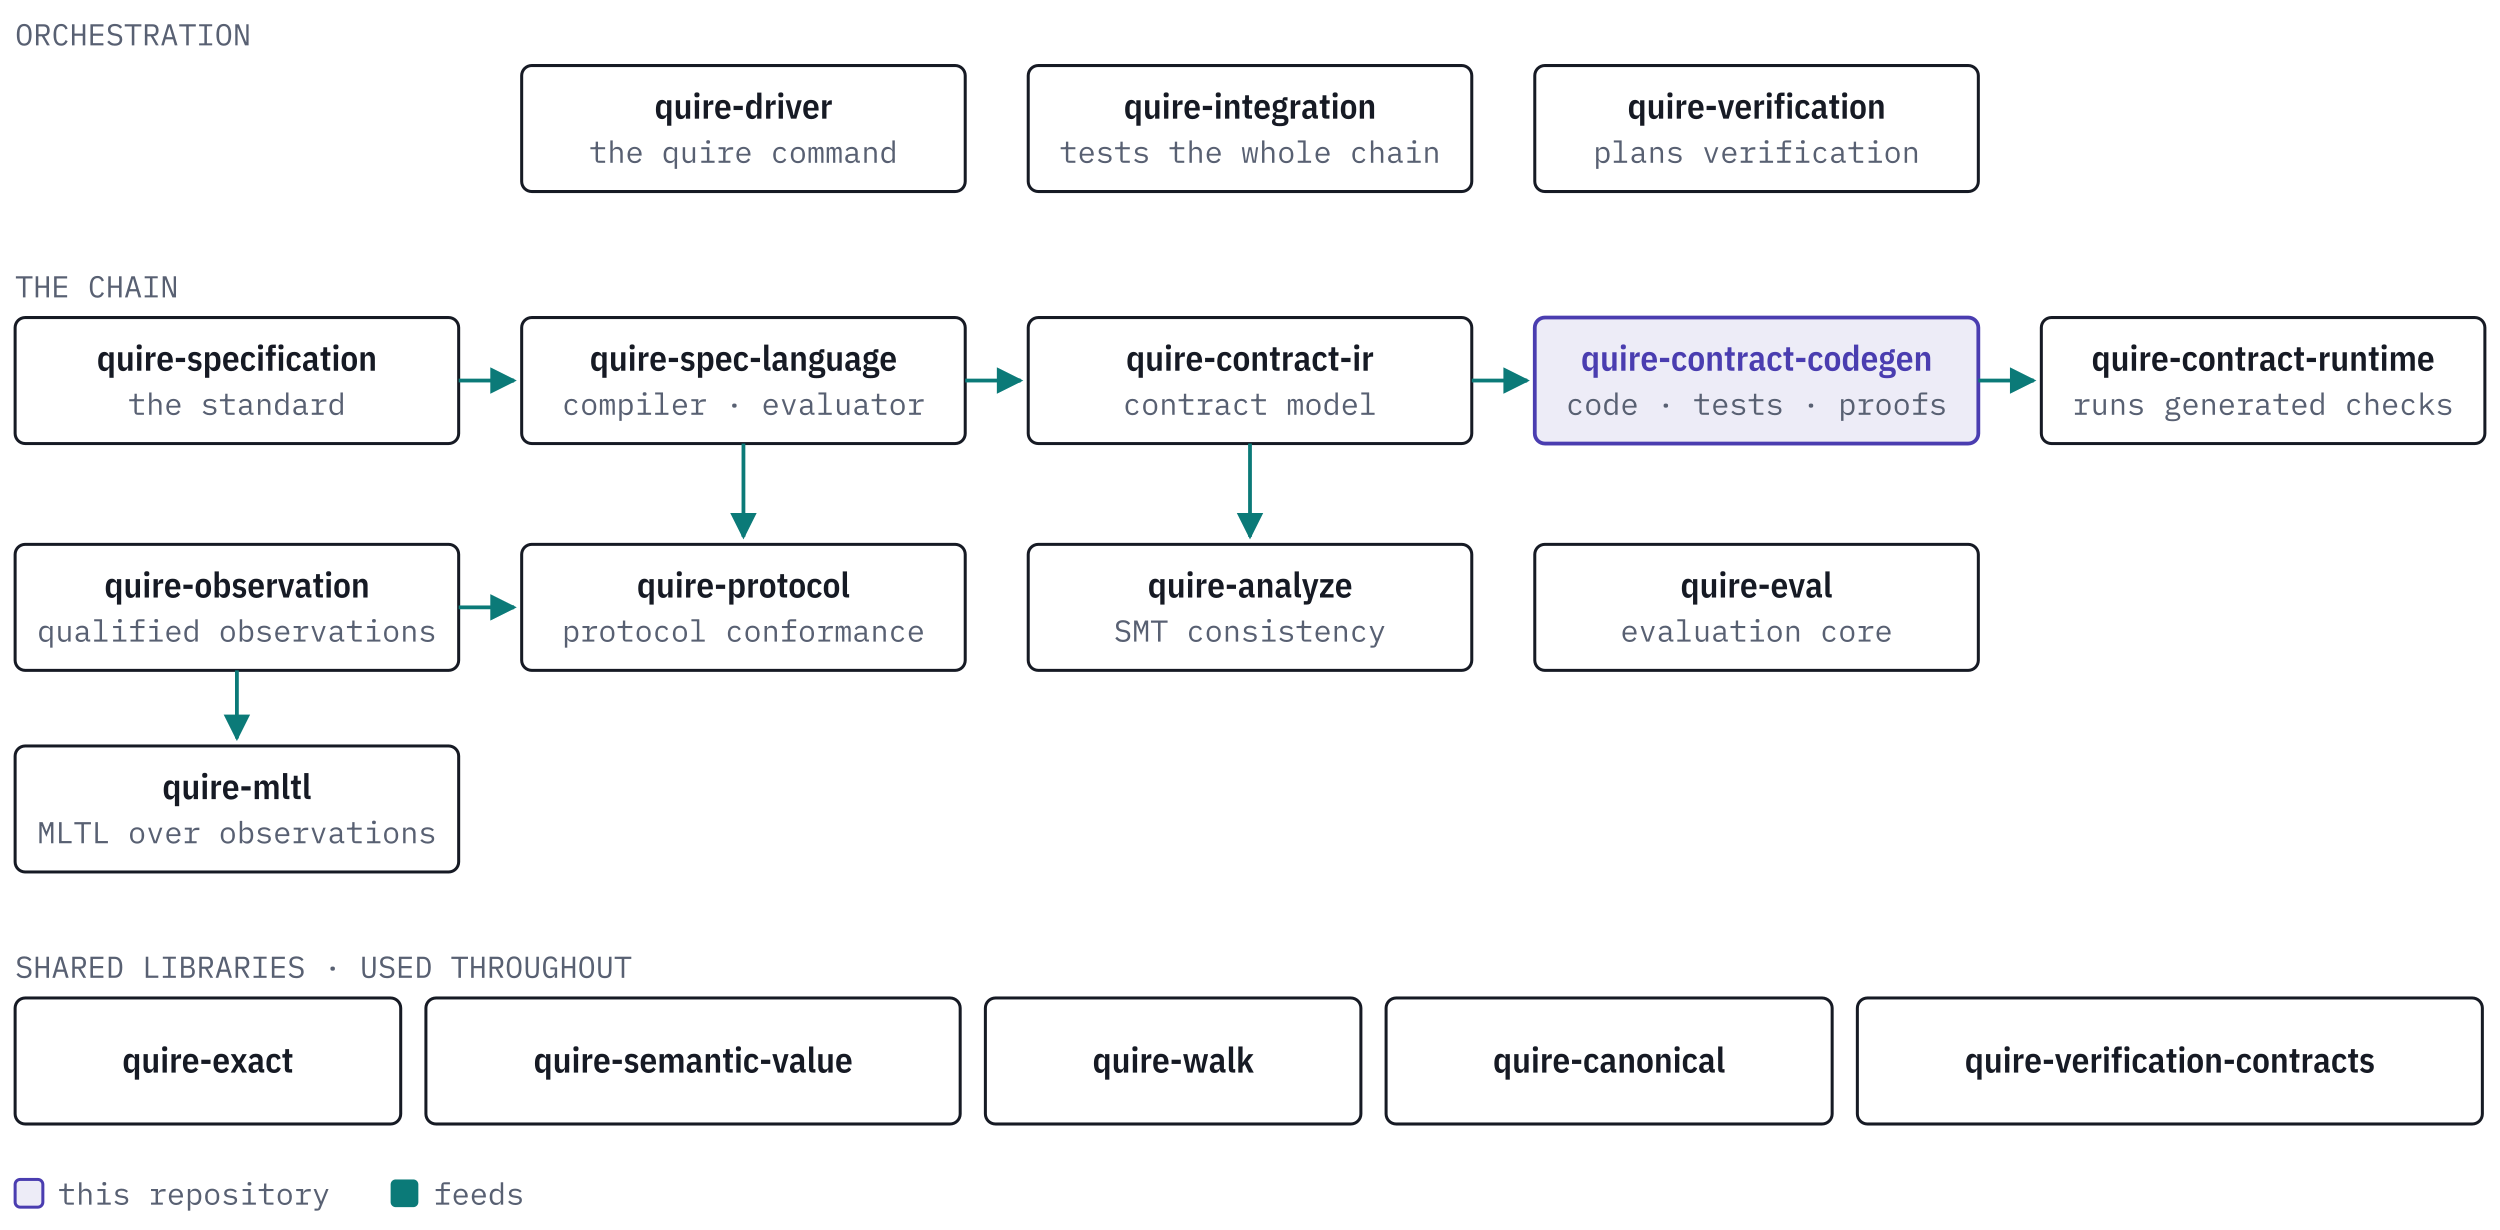
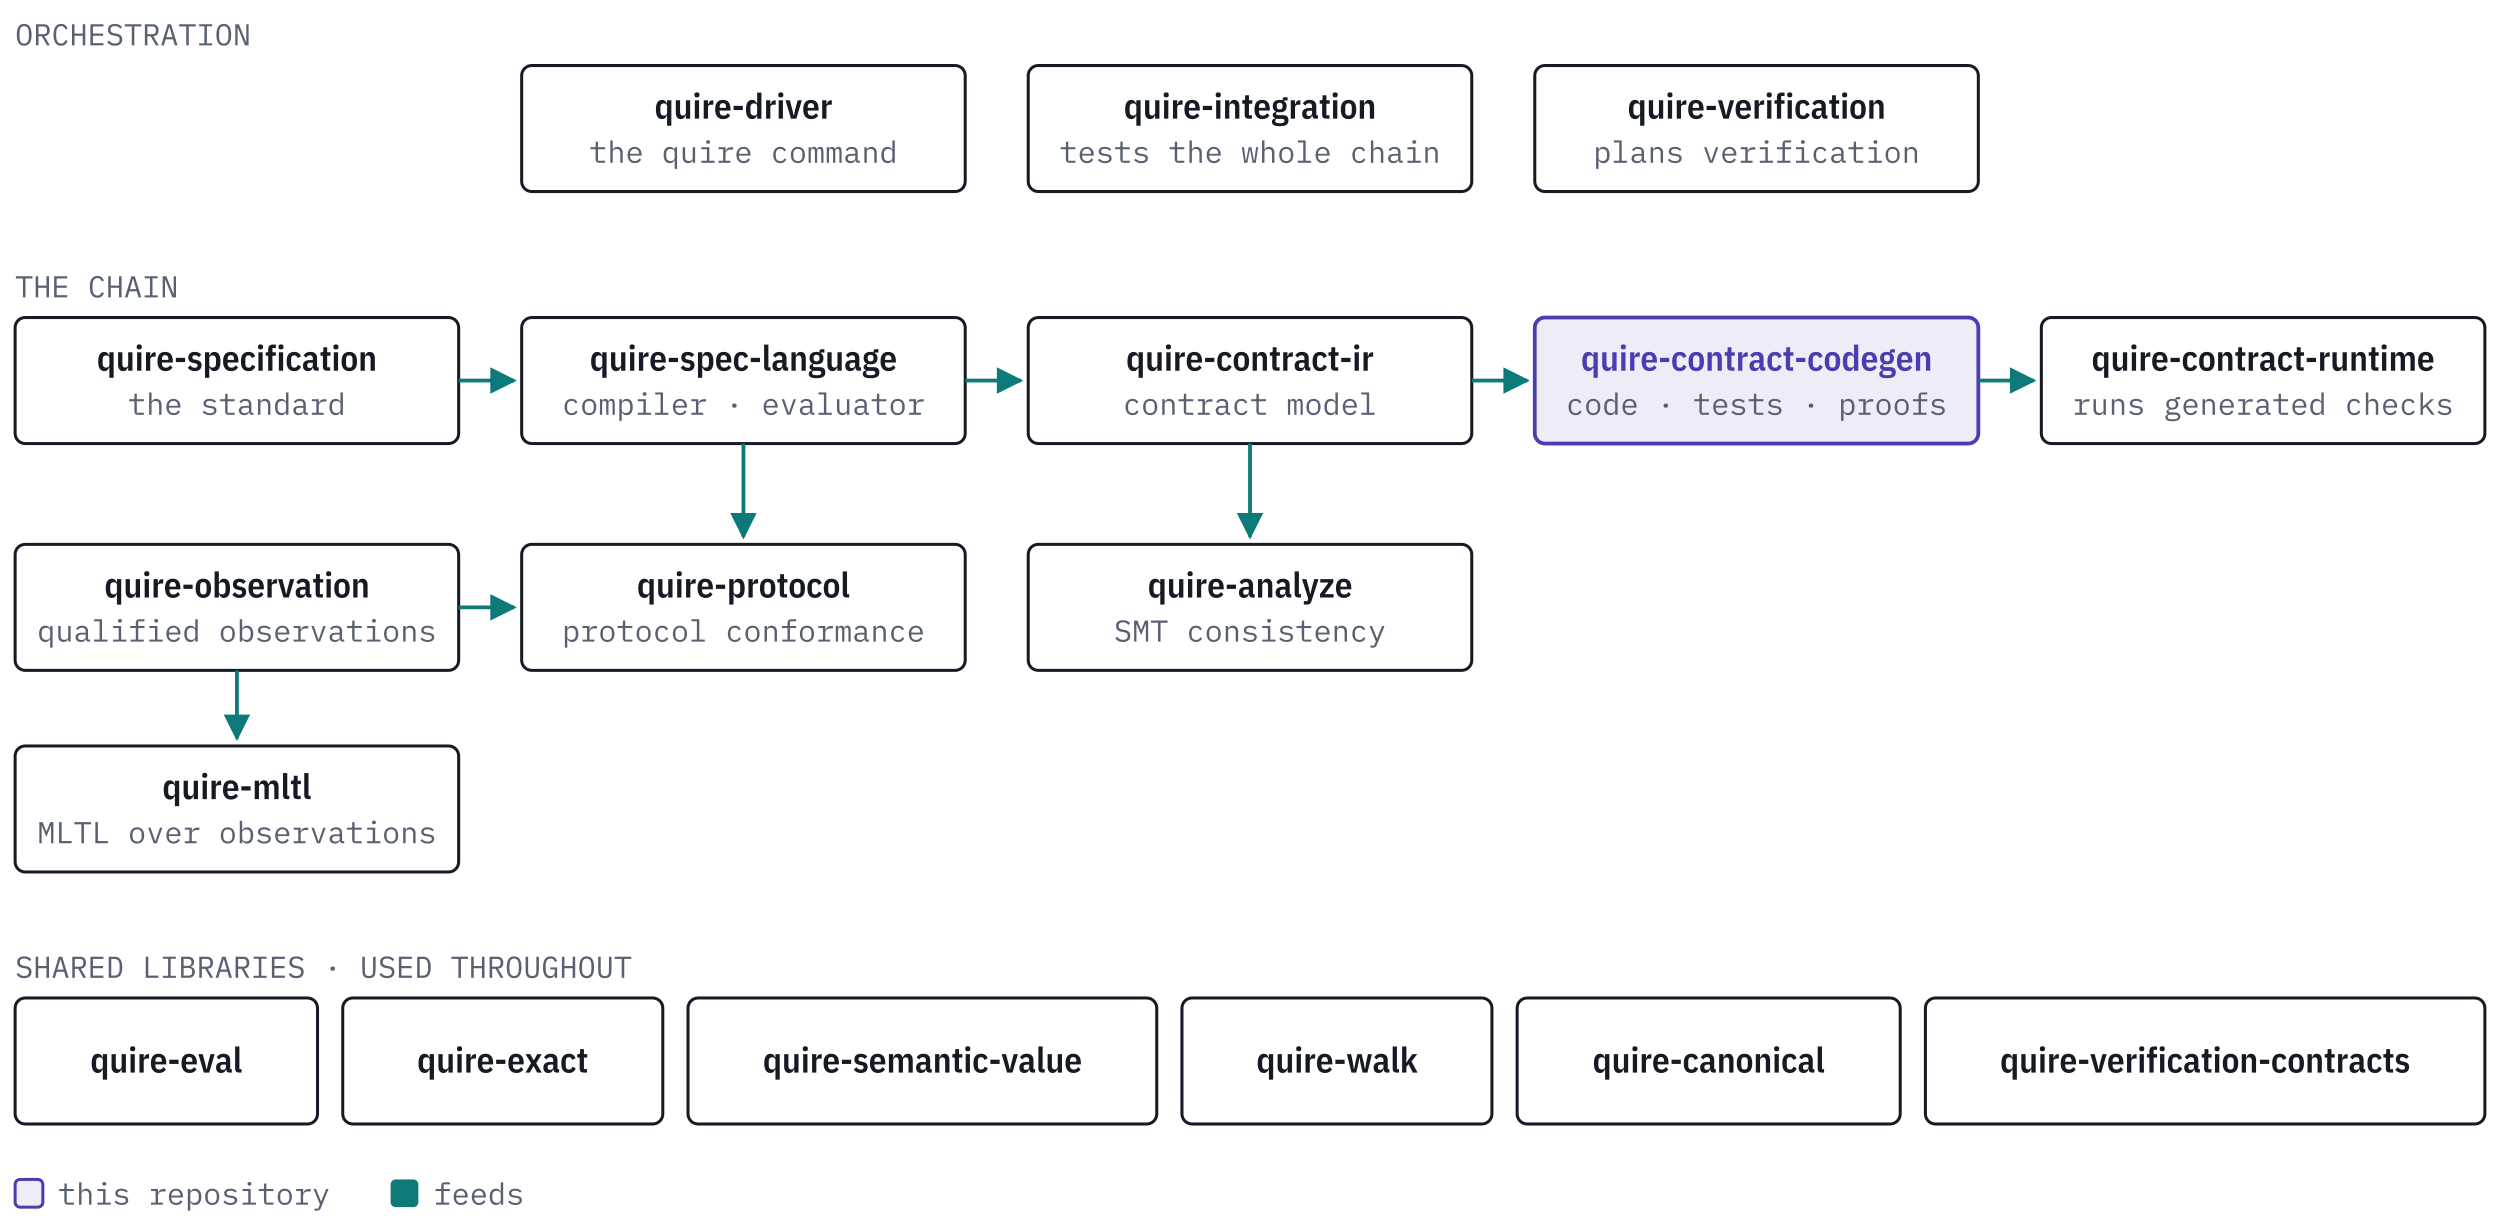
- <svg xmlns="http://www.w3.org/2000/svg" width="992" height="488" viewBox="-6 -6 992 488" role="img" aria-label="The Quire repositories. The main chain runs from the standard, quire-specification, to the compiler, quire-spec-language, then quire-contract-ir, quire-contract-codegen and quire-contract-runtime. quire-spec-language also feeds quire-protocol, and quire-contract-ir feeds quire-analyze. quire-observation feeds quire-protocol and quire-mltl. quire-eval is the evaluation core. Above the chain, quire-driver runs it, quire-integration tests it and quire-verification plans verification. Below it, shared libraries used throughout: quire-exact, quire-semantic-value, quire-walk, quire-canonical and quire-verification-contracts.">
+ <svg xmlns="http://www.w3.org/2000/svg" width="992" height="488" viewBox="-6 -6 992 488" role="img" aria-label="The Quire repositories. The main chain runs from the standard, quire-specification, to the compiler, quire-spec-language, then quire-contract-ir, quire-contract-codegen and quire-contract-runtime. quire-spec-language also feeds quire-protocol, and quire-contract-ir feeds quire-analyze. quire-observation feeds quire-protocol and quire-mltl. Above the chain, quire-driver runs it, quire-integration tests it and quire-verification plans verification. Below it, shared libraries used throughout: quire-eval, quire-exact, quire-semantic-value, quire-walk, quire-canonical and quire-verification-contracts.">
  <defs>
    <path id="mono_A" d="M481 0 422 199H177L118 0H31L245 698H356L570 0ZM304 609H295L197 272H402Z" />
    <path id="mono_B" d="M88 698H325Q415 698 466 649Q517 600 517 518Q517 455 486 419Q456 383 408 368V365Q467 351 505 312Q543 274 543 201Q543 159 529 122Q515 85 490 58Q464 31 430 16Q395 0 355 0H88ZM330 73Q388 73 421 99Q454 125 454 179V220Q454 273 421 300Q388 326 330 326H172V73ZM316 395Q369 395 399 418Q429 442 429 490V529Q429 577 399 601Q369 625 316 625H172V395Z" />
    <path id="mono_C" d="M323 -12Q195 -12 132 81Q70 174 70 349Q70 524 132 617Q195 710 323 710Q371 710 406 697Q441 684 466 662Q491 640 508 612Q525 585 538 557L466 524Q457 547 445 568Q433 588 416 604Q400 619 378 628Q355 637 323 637Q240 637 200 574Q159 511 159 406V292Q159 187 200 124Q240 61 323 61Q355 61 378 70Q400 79 416 94Q433 110 445 130Q457 151 466 174L538 141Q525 112 508 85Q491 58 466 36Q441 14 406 1Q371 -12 323 -12Z" />
    <path id="mono_D" d="M95 698H290Q418 698 481 610Q544 522 544 349Q544 176 481 88Q418 0 290 0H95ZM286 73Q370 73 412 131Q455 189 455 295V403Q455 509 412 567Q370 625 286 625H179V73Z" />
    <path id="mono_E" d="M90 0V698H520V625H174V390H508V317H174V73H520V0Z" />
    <path id="mono_G" d="M444 93H439Q430 73 418 54Q406 35 388 20Q369 6 343 -3Q317 -12 281 -12Q167 -12 112 80Q56 172 56 344Q56 524 117 617Q178 710 305 710Q354 710 390 697Q426 684 452 662Q477 640 494 612Q511 585 522 557L450 524Q441 547 430 568Q418 588 402 604Q385 619 362 628Q339 637 308 637Q224 637 184 574Q145 511 145 406V298Q145 245 153 202Q161 158 180 126Q198 94 228 76Q257 59 300 59Q368 59 406 100Q444 141 444 206V278H297V345H522V0H444Z" />
    <path id="mono_H" d="M436 317H164V0H80V698H164V390H436V698H520V0H436Z" />
    <path id="mono_I" d="M84 0V67H258V631H84V698H516V631H342V67H516V0Z" />
    <path id="mono_L" d="M120 0V698H204V73H535V0Z" />
    <path id="mono_M" d="M455 350V571H447L300 212L153 571H145V350V0H68V698H176L299 390H305L428 698H532V0H455Z" />
    <path id="mono_N" d="M163 588H156V0H80V698H199L437 110H444V698H520V0H401Z" />
    <path id="mono_O" d="M300 -12Q236 -12 190 12Q144 37 114 83Q84 129 70 196Q56 263 56 349Q56 434 70 502Q84 569 114 615Q144 661 190 686Q236 710 300 710Q364 710 410 686Q456 661 486 615Q516 569 530 502Q544 434 544 349Q544 263 530 196Q516 129 486 83Q456 37 410 12Q364 -12 300 -12ZM300 61Q342 61 371 78Q400 94 419 124Q438 154 446 196Q455 239 455 292V406Q455 458 446 501Q438 544 419 574Q400 604 371 620Q342 637 300 637Q258 637 229 620Q200 604 181 574Q162 544 154 501Q145 458 145 406V292Q145 239 154 196Q162 154 181 124Q200 94 229 78Q258 61 300 61Z" />
    <path id="mono_R" d="M174 0H90V698H344Q441 698 492 645Q543 592 543 497Q543 412 499 361Q455 310 371 302L549 0H455L285 298H174ZM342 369Q395 369 424 396Q454 422 454 471V523Q454 572 424 598Q395 625 342 625H174V369Z" />
    <path id="mono_S" d="M298 -12Q204 -12 144 22Q84 57 45 111L106 161Q147 110 192 85Q238 60 301 60Q377 60 417 95Q457 130 457 193Q457 244 428 272Q399 301 327 313L249 326Q198 335 164 353Q129 371 108 396Q87 422 78 452Q69 483 69 516Q69 612 132 661Q195 710 302 710Q386 710 444 682Q501 654 536 603L477 552Q448 590 407 614Q366 638 301 638Q230 638 192 608Q154 578 154 518Q154 471 182 442Q211 412 285 399L360 386Q411 377 446 359Q481 341 502 316Q524 291 533 260Q542 229 542 195Q542 98 478 43Q415 -12 298 -12Z" />
    <path id="mono_T" d="M342 625V0H258V625H25V698H575V625Z" />
    <path id="mono_U" d="M164 698V279Q164 228 167 188Q170 148 183 120Q196 91 224 76Q251 61 300 61Q349 61 376 76Q404 91 417 120Q430 148 433 188Q436 228 436 279V698H520V299Q520 221 512 163Q505 105 482 66Q458 27 414 8Q371 -12 300 -12Q229 -12 186 8Q142 27 118 66Q95 105 88 163Q80 221 80 299V698Z" />
    <path id="mono_a" d="M495 0Q448 0 428 24Q408 48 403 84H398Q381 39 344 14Q306 -12 243 -12Q162 -12 114 30Q66 72 66 145Q66 217 118 256Q171 295 288 295H398V346Q398 403 366 432Q334 460 275 460Q223 460 190 440Q157 419 137 384L83 424Q93 444 110 463Q127 482 152 496Q177 511 209 520Q241 528 280 528Q371 528 424 482Q478 436 478 354V70H550V0ZM257 55Q288 55 314 62Q339 70 358 82Q377 95 388 112Q398 130 398 150V235H288Q216 235 183 215Q150 195 150 157V136Q150 96 178 76Q207 55 257 55Z" />
    <path id="mono_b" d="M95 740H175V432H179Q229 528 338 528Q433 528 486 457Q540 386 540 258Q540 130 486 59Q433 -12 338 -12Q229 -12 179 84H175V0H95ZM307 59Q377 59 416 102Q454 144 454 214V302Q454 372 416 414Q377 457 307 457Q280 457 256 450Q232 443 214 430Q196 416 186 396Q175 377 175 351V165Q175 139 186 120Q196 100 214 86Q232 73 256 66Q280 59 307 59Z" />
    <path id="mono_c" d="M318 -12Q262 -12 218 8Q175 27 145 62Q115 97 100 147Q84 197 84 258Q84 319 100 369Q116 419 146 454Q176 490 219 509Q262 528 317 528Q392 528 439 495Q486 462 508 409L444 375Q430 415 398 437Q365 459 317 459Q282 459 254 448Q227 436 208 415Q189 394 180 365Q170 336 170 302V214Q170 180 180 151Q189 122 208 101Q227 80 255 68Q283 57 319 57Q371 57 405 81Q439 105 459 147L516 108Q493 56 444 22Q396 -12 318 -12Z" />
    <path id="mono_d" d="M425 84H421Q371 -12 262 -12Q167 -12 114 59Q60 130 60 258Q60 386 114 457Q167 528 262 528Q371 528 421 432H425V740H505V0H425ZM293 59Q320 59 344 66Q368 73 386 86Q404 100 414 120Q425 139 425 165V351Q425 377 414 396Q404 416 386 430Q368 443 344 450Q320 457 293 457Q223 457 184 414Q146 372 146 302V214Q146 144 184 102Q223 59 293 59Z" />
    <path id="mono_e" d="M309 -12Q253 -12 208 7Q164 26 132 62Q101 97 84 146Q67 196 67 257Q67 319 84 369Q102 419 133 454Q164 490 208 509Q251 528 304 528Q356 528 398 509Q441 490 471 456Q501 423 517 377Q533 331 533 276V238H151V214Q151 180 162 151Q173 122 194 101Q214 80 244 68Q273 57 309 57Q361 57 399 81Q437 105 457 147L516 107Q493 55 440 22Q386 -12 309 -12ZM304 462Q271 462 243 450Q215 438 194 417Q174 396 162 368Q151 339 151 305V298H447V309Q447 343 436 371Q426 399 408 420Q389 440 362 451Q336 462 304 462Z" />
    <path id="mono_f" d="M83 68H257V448H73V516H257V622Q257 674 284 707Q312 740 371 740H544V672H337V516H544V448H337V68H521V0H83Z" />
    <path id="mono_g" d="M561 -59Q561 -137 496 -174Q431 -212 301 -212Q176 -212 122 -179Q67 -146 67 -84Q67 -42 89 -19Q111 4 151 15V27Q129 38 117 55Q105 72 105 98Q105 138 132 158Q158 178 198 188V192Q150 213 124 254Q97 295 97 350Q97 389 111 422Q125 455 152 478Q178 502 215 515Q252 528 297 528Q355 528 399 507V516Q399 546 413 566Q427 586 461 586H556V516H440V481Q468 457 483 424Q498 391 498 350Q498 311 484 278Q469 245 443 222Q417 198 380 185Q342 172 297 172Q284 172 272 173Q260 174 248 176Q236 174 223 170Q210 165 199 158Q188 150 181 140Q174 130 174 117Q174 94 197 86Q220 79 257 79H371Q471 79 516 42Q561 4 561 -59ZM486 -63Q486 -32 461 -14Q436 5 374 5H195Q143 -16 143 -65Q143 -99 170 -124Q197 -148 260 -148H338Q408 -148 447 -126Q486 -105 486 -63ZM297 234Q357 234 386 262Q414 290 414 336V365Q414 411 386 438Q357 466 297 466Q237 466 209 438Q181 411 181 365V336Q181 290 209 262Q237 234 297 234Z" />
    <path id="mono_h" d="M98 740H178V432H182Q190 451 202 468Q214 486 232 499Q249 512 273 520Q297 528 329 528Q410 528 459 476Q508 425 508 331V0H428V317Q428 388 397 422Q366 457 306 457Q282 457 259 451Q236 445 218 433Q200 421 189 402Q178 383 178 358V0H98Z" />
    <path id="mono_i" d="M332 630Q297 630 283 644Q269 659 269 681V697Q269 719 283 734Q297 748 332 748Q367 748 381 734Q395 719 395 697V681Q395 659 381 644Q367 630 332 630ZM106 68H292V448H106V516H372V68H546V0H106Z" />
    <path id="mono_k" d="M105 740H185V273H189L279 358L451 516H549L335 314L574 0H475L274 268L185 187V0H105Z" />
    <path id="mono_l" d="M80 68H260V672H80V740H340V68H520V0H80Z" />
    <path id="mono_m" d="M54 0V516H128V456H132Q144 486 166 507Q188 528 231 528Q276 528 298 506Q320 483 325 447H328Q342 482 368 505Q394 528 440 528Q503 528 524 484Q546 440 546 358V0H472V345Q472 411 458 436Q445 462 409 462Q377 462 357 442Q337 421 337 379V0H263V345Q263 411 250 436Q236 462 201 462Q169 462 148 442Q128 421 128 379V0Z" />
    <path id="mono_n" d="M98 0V516H178V432H182Q190 451 202 468Q214 486 232 499Q249 512 273 520Q297 528 329 528Q410 528 459 476Q508 425 508 331V0H428V317Q428 388 397 422Q366 457 306 457Q282 457 259 451Q236 445 218 433Q200 421 189 402Q178 383 178 358V0Z" />
    <path id="mono_o" d="M300 -12Q246 -12 202 7Q159 26 128 62Q98 97 82 146Q66 196 66 258Q66 319 82 369Q98 419 128 454Q159 490 202 509Q246 528 300 528Q354 528 398 509Q441 490 472 454Q502 419 518 369Q534 319 534 258Q534 196 518 146Q502 97 472 62Q441 26 398 7Q354 -12 300 -12ZM300 57Q367 57 408 97Q449 137 449 221V295Q449 379 408 419Q367 459 300 459Q233 459 192 419Q151 379 151 295V221Q151 137 192 97Q233 57 300 57Z" />
    <path id="mono_p" d="M95 516H175V432H179Q229 528 338 528Q433 528 486 457Q540 386 540 258Q540 130 486 59Q433 -12 338 -12Q229 -12 179 84H175V-200H95ZM307 59Q377 59 416 102Q454 144 454 214V302Q454 372 416 414Q377 457 307 457Q280 457 256 450Q232 443 214 430Q196 416 186 396Q175 377 175 351V165Q175 139 186 120Q196 100 214 86Q232 73 256 66Q280 59 307 59Z" />
    <path id="mono_periodcentered" d="M300 235Q259 235 242 252Q226 269 226 295V313Q226 339 242 356Q259 373 300 373Q341 373 358 356Q374 339 374 313V295Q374 269 358 252Q341 235 300 235Z" />
    <path id="mono_q" d="M425 84H421Q371 -12 262 -12Q167 -12 114 59Q60 130 60 258Q60 386 114 457Q167 528 262 528Q371 528 421 432H425V516H505V-200H425ZM293 59Q320 59 344 66Q368 73 386 86Q404 100 414 120Q425 139 425 165V351Q425 377 414 396Q404 416 386 430Q368 443 344 450Q320 457 293 457Q223 457 184 414Q146 372 146 302V214Q146 144 184 102Q223 59 293 59Z" />
    <path id="mono_r" d="M77 68H228V448H77V516H308V386H313Q329 447 374 482Q418 516 487 516H559V436H462Q393 436 350 396Q308 356 308 291V68H469V0H77Z" />
    <path id="mono_s" d="M306 -12Q225 -12 166 16Q108 43 67 89L121 136Q158 97 202 76Q246 55 308 55Q368 55 406 76Q445 98 445 144Q445 164 438 178Q430 191 417 199Q404 207 388 212Q372 216 354 219L273 231Q246 235 214 242Q183 249 157 264Q131 280 114 306Q96 332 96 374Q96 413 112 442Q127 470 155 490Q183 509 221 518Q259 528 304 528Q374 528 426 506Q477 484 514 445L462 396Q453 407 440 418Q426 430 406 440Q387 449 361 455Q335 461 301 461Q240 461 208 440Q175 419 175 379Q175 359 182 346Q190 332 203 324Q216 316 232 312Q249 307 266 304L347 292Q375 288 406 281Q437 274 463 258Q489 243 506 217Q524 191 524 149Q524 72 464 30Q405 -12 306 -12Z" />
    <path id="mono_t" d="M325 0Q266 0 238 33Q211 66 211 118V448H39V516H167Q193 516 204 526Q214 537 214 563V698H291V516H526V448H291V68H526V0Z" />
    <path id="mono_u" d="M422 84H418Q410 65 398 48Q386 30 368 17Q351 4 327 -4Q303 -12 271 -12Q190 -12 141 40Q92 91 92 185V516H172V199Q172 128 203 94Q234 59 294 59Q318 59 341 65Q364 71 382 83Q400 95 411 114Q422 132 422 158V516H502V0H422Z" />
    <path id="mono_v" d="M249 0 64 516H145L219 300L299 67H303L383 300L457 516H536L351 0Z" />
    <path id="mono_w" d="M30 516H101L160 70H169L257 516H345L433 70H442L501 516H570L491 0H387L305 432H297L213 0H109Z" />
    <path id="mono_y" d="M467 516H547L291 -113Q282 -135 271 -152Q260 -168 245 -178Q230 -189 209 -194Q188 -200 159 -200H83V-132H203L261 10L53 516H135L222 300L299 104H303L380 300Z" />
    <path id="title_a" d="M406 0Q325 0 321 89H309Q299 41 264 14Q229 -12 177 -12Q105 -12 69 28Q33 68 33 140Q33 222 84 262Q135 302 231 302H312V347Q312 393 292 415Q273 437 228 437Q191 437 166 420Q141 402 122 370L51 434Q80 479 124 506Q169 534 238 534Q433 534 433 350V97H479V0ZM223 77Q260 77 286 98Q312 120 312 158V227H239Q155 227 155 162V140Q155 107 173 92Q191 77 223 77Z" />
    <path id="title_b" d="M66 740H187V436H201Q212 480 246 507Q279 534 324 534Q416 534 460 464Q504 395 504 261Q504 127 460 58Q416 -12 324 -12Q279 -12 246 15Q212 42 201 86H187V0H66ZM278 88Q325 88 351 117Q377 146 377 199V323Q377 376 351 405Q325 434 278 434Q237 434 212 414Q187 393 187 356V166Q187 129 212 108Q237 88 278 88Z" />
    <path id="title_c" d="M251 -12Q145 -12 90 54Q34 120 34 261Q34 402 90 468Q145 534 251 534Q328 534 374 499Q419 464 439 403L340 359Q332 397 312 416Q291 436 251 436Q161 436 161 328V194Q161 86 251 86Q293 86 315 106Q337 126 348 168L442 123Q396 -12 251 -12Z" />
    <path id="title_d" d="M357 86H343Q332 42 298 15Q265 -12 220 -12Q128 -12 84 58Q40 127 40 261Q40 395 84 464Q128 534 220 534Q265 534 298 507Q332 480 343 436H357V740H478V0H357ZM266 88Q307 88 332 108Q357 129 357 166V356Q357 393 332 414Q307 434 266 434Q219 434 193 405Q167 376 167 323V199Q167 146 193 117Q219 88 266 88Z" />
    <path id="title_e" d="M263 -12Q212 -12 170 4Q127 21 97 54Q67 88 50 140Q34 191 34 261Q34 402 90 468Q147 534 252 534Q357 534 414 468Q470 402 470 261V232H161V198Q161 146 190 116Q219 86 270 86Q313 86 342 104Q372 123 393 158L459 89Q430 43 381 16Q332 -12 263 -12ZM252 441Q161 441 161 333V307H343V333Q343 441 252 441Z" />
    <path id="title_f" d="M91 425H22V522H91V603Q91 674 122 707Q154 740 220 740H308V643H212V522H308V425H212V0H91Z" />
    <path id="title_g" d="M493 -46Q493 -87 480 -118Q468 -149 439 -170Q410 -191 362 -202Q314 -212 244 -212Q182 -212 140 -204Q98 -195 72 -179Q46 -163 35 -140Q24 -117 24 -88Q24 -48 46 -25Q68 -2 109 4V23Q77 31 62 53Q46 75 46 107Q46 139 68 160Q90 182 132 190V203Q47 245 47 357Q47 442 95 488Q143 534 244 534Q289 534 326 520V539Q326 610 394 610H467V516H366V496Q403 478 422 442Q441 407 441 357Q441 272 394 226Q346 181 244 181Q203 181 168 189Q154 183 147 170Q140 157 140 141Q140 121 153 111Q166 101 196 101H329Q418 101 456 63Q493 25 493 -46ZM380 -60Q380 -33 362 -19Q344 -5 302 -5H141Q119 -24 119 -61Q119 -93 140 -110Q162 -127 216 -127H275Q332 -127 356 -110Q380 -94 380 -60ZM244 264Q327 264 327 346V369Q327 451 244 451Q161 451 161 369V346Q161 264 244 264Z" />
    <path id="title_hyphen" d="M50 245V365H312V245Z" />
    <path id="title_i" d="M126 604Q88 604 71 620Q54 637 54 665V685Q54 713 71 730Q88 746 126 746Q164 746 181 730Q198 713 198 685V665Q198 637 181 620Q164 604 126 604ZM66 522H187V0H66Z" />
    <path id="title_k" d="M66 740H187V395L179 287H193L254 383L358 522H495L332 317L504 0H368L248 239L187 163V0H66Z" />
    <path id="title_l" d="M184 0Q121 0 94 28Q66 56 66 116V740H187V97H247V0Z" />
    <path id="title_m" d="M66 0V522H187V435H201Q232 534 324 534Q422 534 451 431H463Q480 484 516 509Q551 534 602 534Q668 534 705 486Q742 439 742 351V0H621V330Q621 432 548 432Q513 432 488 410Q464 389 464 350V0H343V330Q343 384 325 408Q307 432 271 432Q236 432 212 410Q187 389 187 350V0Z" />
    <path id="title_n" d="M66 0V522H187V435H201Q232 534 326 534Q396 534 434 486Q472 439 472 351V0H351V330Q351 432 275 432Q238 432 212 410Q187 389 187 350V0Z" />
    <path id="title_o" d="M253 -12Q149 -12 92 54Q34 120 34 261Q34 402 92 468Q149 534 253 534Q357 534 414 468Q472 402 472 261Q472 120 414 54Q357 -12 253 -12ZM253 86Q345 86 345 194V328Q345 436 253 436Q161 436 161 328V194Q161 86 253 86Z" />
    <path id="title_p" d="M66 522H187V436H201Q212 480 246 507Q279 534 324 534Q416 534 460 464Q504 395 504 261Q504 127 460 58Q416 -12 324 -12Q279 -12 246 15Q212 42 201 86H187V-200H66ZM278 88Q325 88 351 117Q377 146 377 199V323Q377 376 351 405Q325 434 278 434Q237 434 212 414Q187 393 187 356V166Q187 129 212 108Q237 88 278 88Z" />
    <path id="title_q" d="M357 86H343Q332 42 298 15Q265 -12 220 -12Q128 -12 84 58Q40 127 40 261Q40 395 84 464Q128 534 220 534Q265 534 298 507Q332 480 343 436H357V522H478V-200H357ZM266 88Q307 88 332 108Q357 129 357 166V356Q357 393 332 414Q307 434 266 434Q219 434 193 405Q167 376 167 323V199Q167 146 193 117Q219 88 266 88Z" />
    <path id="title_r" d="M66 0V522H187V415H201Q210 467 238 494Q267 522 313 522H339V398H299Q242 398 214 380Q187 362 187 317V0Z" />
    <path id="title_s" d="M224 -12Q159 -12 110 12Q61 35 24 82L98 154Q123 119 154 101Q185 83 226 83Q302 83 302 147Q302 172 290 186Q277 201 247 206L198 215Q116 230 79 266Q42 302 42 371Q42 453 90 494Q138 534 226 534Q287 534 332 514Q376 494 409 455L338 384Q318 409 290 424Q261 439 226 439Q156 439 156 376Q156 350 170 336Q184 323 214 318L264 309Q346 294 382 258Q417 223 417 159Q417 78 367 33Q317 -12 224 -12Z" />
    <path id="title_t" d="M210 0Q147 0 119 28Q91 56 91 117V425H22V522H58Q84 522 94 534Q103 546 103 572V664H212V522H306V425H212V97H298V0Z" />
    <path id="title_u" d="M346 88H332Q302 -12 205 -12Q135 -12 98 36Q60 83 60 172V522H181V192Q181 89 257 89Q294 89 320 111Q346 133 346 172V522H467V0H346Z" />
    <path id="title_v" d="M162 0 8 522H130L205 244L234 103H248L277 244L352 522H469L315 0Z" />
    <path id="title_w" d="M16 522H135L186 278L211 110H223L253 278L311 522H433L492 278L522 110H534L559 278L612 522H724L597 0H461L400 254L377 409H364L340 254L279 0H143Z" />
    <path id="title_x" d="M15 0 173 267 17 522H149L242 354H255L348 522H472L318 264L478 0H345L249 176H236L138 0Z" />
    <path id="title_y" d="M353 522H474L275 -109Q258 -162 227 -181Q196 -200 140 -200H58V-103H161L182 -29L8 522H131L209 240L237 103H249L277 241Z" />
    <path id="title_z" d="M34 0V95L275 425H42V522H412V428L170 97H418V0Z" />
    <marker id="ah-model" viewBox="0 0 10 10" refX="9" refY="5" markerWidth="7" markerHeight="7" orient="auto-start-reverse">
      <path d="M0,0 L10,5 L0,10 z" fill="#0b7a78" />
    </marker>
  </defs>
  <rect x="201" y="20" width="176" height="50" rx="4" stroke="#161a24" stroke-width="1.2" fill="none" />
  <g fill="#161a24" transform="translate(253.7,41.1) scale(0.014,-0.014)">
    <use href="#title_q" x="0" />
    <use href="#title_u" x="544" />
    <use href="#title_i" x="1077" />
    <use href="#title_r" x="1329" />
    <use href="#title_e" x="1686" />
    <use href="#title_hyphen" x="2191" />
    <use href="#title_d" x="2553" />
    <use href="#title_r" x="3097" />
    <use href="#title_i" x="3454" />
    <use href="#title_v" x="3706" />
    <use href="#title_e" x="4182" />
    <use href="#title_r" x="4687" />
  </g>
  <g fill="#586072" transform="translate(227.8,58.6) scale(0.012,-0.012)">
    <use href="#mono_t" x="0" />
    <use href="#mono_h" x="600" />
    <use href="#mono_e" x="1200" />
    <use href="#mono_q" x="2400" />
    <use href="#mono_u" x="3000" />
    <use href="#mono_i" x="3600" />
    <use href="#mono_r" x="4200" />
    <use href="#mono_e" x="4800" />
    <use href="#mono_c" x="6000" />
    <use href="#mono_o" x="6600" />
    <use href="#mono_m" x="7200" />
    <use href="#mono_m" x="7800" />
    <use href="#mono_a" x="8400" />
    <use href="#mono_n" x="9000" />
    <use href="#mono_d" x="9600" />
  </g>
  <rect x="402" y="20" width="176" height="50" rx="4" stroke="#161a24" stroke-width="1.2" fill="none" />
  <g fill="#161a24" transform="translate(439.9,41.1) scale(0.014,-0.014)">
    <use href="#title_q" x="0" />
    <use href="#title_u" x="544" />
    <use href="#title_i" x="1077" />
    <use href="#title_r" x="1329" />
    <use href="#title_e" x="1686" />
    <use href="#title_hyphen" x="2191" />
    <use href="#title_i" x="2553" />
    <use href="#title_n" x="2805" />
    <use href="#title_t" x="3337" />
    <use href="#title_e" x="3671" />
    <use href="#title_g" x="4176" />
    <use href="#title_r" x="4668" />
    <use href="#title_a" x="5025" />
    <use href="#title_t" x="5532" />
    <use href="#title_i" x="5866" />
    <use href="#title_o" x="6118" />
    <use href="#title_n" x="6624" />
  </g>
  <g fill="#586072" transform="translate(414.4,58.6) scale(0.012,-0.012)">
    <use href="#mono_t" x="0" />
    <use href="#mono_e" x="600" />
    <use href="#mono_s" x="1200" />
    <use href="#mono_t" x="1800" />
    <use href="#mono_s" x="2400" />
    <use href="#mono_t" x="3600" />
    <use href="#mono_h" x="4200" />
    <use href="#mono_e" x="4800" />
    <use href="#mono_w" x="6000" />
    <use href="#mono_h" x="6600" />
    <use href="#mono_o" x="7200" />
    <use href="#mono_l" x="7800" />
    <use href="#mono_e" x="8400" />
    <use href="#mono_c" x="9600" />
    <use href="#mono_h" x="10200" />
    <use href="#mono_a" x="10800" />
    <use href="#mono_i" x="11400" />
    <use href="#mono_n" x="12000" />
  </g>
  <rect x="603" y="20" width="176" height="50" rx="4" stroke="#161a24" stroke-width="1.2" fill="none" />
  <g fill="#161a24" transform="translate(639.8,41.1) scale(0.014,-0.014)">
    <use href="#title_q" x="0" />
    <use href="#title_u" x="544" />
    <use href="#title_i" x="1077" />
    <use href="#title_r" x="1329" />
    <use href="#title_e" x="1686" />
    <use href="#title_hyphen" x="2191" />
    <use href="#title_v" x="2553" />
    <use href="#title_e" x="3029" />
    <use href="#title_r" x="3534" />
    <use href="#title_i" x="3891" />
    <use href="#title_f" x="4143" />
    <use href="#title_i" x="4471" />
    <use href="#title_c" x="4723" />
    <use href="#title_a" x="5187" />
    <use href="#title_t" x="5694" />
    <use href="#title_i" x="6028" />
    <use href="#title_o" x="6280" />
    <use href="#title_n" x="6786" />
  </g>
  <g fill="#586072" transform="translate(626.2,58.6) scale(0.012,-0.012)">
    <use href="#mono_p" x="0" />
    <use href="#mono_l" x="600" />
    <use href="#mono_a" x="1200" />
    <use href="#mono_n" x="1800" />
    <use href="#mono_s" x="2400" />
    <use href="#mono_v" x="3600" />
    <use href="#mono_e" x="4200" />
    <use href="#mono_r" x="4800" />
    <use href="#mono_i" x="5400" />
    <use href="#mono_f" x="6000" />
    <use href="#mono_i" x="6600" />
    <use href="#mono_c" x="7200" />
    <use href="#mono_a" x="7800" />
    <use href="#mono_t" x="8400" />
    <use href="#mono_i" x="9000" />
    <use href="#mono_o" x="9600" />
    <use href="#mono_n" x="10200" />
  </g>
  <rect x="0" y="120" width="176" height="50" rx="4" stroke="#161a24" stroke-width="1.2" fill="none" />
  <g fill="#161a24" transform="translate(32.4,141.1) scale(0.014,-0.014)">
    <use href="#title_q" x="0" />
    <use href="#title_u" x="544" />
    <use href="#title_i" x="1077" />
    <use href="#title_r" x="1329" />
    <use href="#title_e" x="1686" />
    <use href="#title_hyphen" x="2191" />
    <use href="#title_s" x="2553" />
    <use href="#title_p" x="3002" />
    <use href="#title_e" x="3546" />
    <use href="#title_c" x="4051" />
    <use href="#title_i" x="4515" />
    <use href="#title_f" x="4767" />
    <use href="#title_i" x="5095" />
    <use href="#title_c" x="5347" />
    <use href="#title_a" x="5811" />
    <use href="#title_t" x="6318" />
    <use href="#title_i" x="6652" />
    <use href="#title_o" x="6904" />
    <use href="#title_n" x="7410" />
  </g>
  <g fill="#586072" transform="translate(44.8,158.6) scale(0.012,-0.012)">
    <use href="#mono_t" x="0" />
    <use href="#mono_h" x="600" />
    <use href="#mono_e" x="1200" />
    <use href="#mono_s" x="2400" />
    <use href="#mono_t" x="3000" />
    <use href="#mono_a" x="3600" />
    <use href="#mono_n" x="4200" />
    <use href="#mono_d" x="4800" />
    <use href="#mono_a" x="5400" />
    <use href="#mono_r" x="6000" />
    <use href="#mono_d" x="6600" />
  </g>
  <rect x="201" y="120" width="176" height="50" rx="4" stroke="#161a24" stroke-width="1.2" fill="none" />
  <g fill="#161a24" transform="translate(228,141.1) scale(0.014,-0.014)">
    <use href="#title_q" x="0" />
    <use href="#title_u" x="544" />
    <use href="#title_i" x="1077" />
    <use href="#title_r" x="1329" />
    <use href="#title_e" x="1686" />
    <use href="#title_hyphen" x="2191" />
    <use href="#title_s" x="2553" />
    <use href="#title_p" x="3002" />
    <use href="#title_e" x="3546" />
    <use href="#title_c" x="4051" />
    <use href="#title_hyphen" x="4515" />
    <use href="#title_l" x="4877" />
    <use href="#title_a" x="5145" />
    <use href="#title_n" x="5652" />
    <use href="#title_g" x="6184" />
    <use href="#title_u" x="6676" />
    <use href="#title_a" x="7209" />
    <use href="#title_g" x="7716" />
    <use href="#title_e" x="8208" />
  </g>
  <g fill="#586072" transform="translate(217,158.6) scale(0.012,-0.012)">
    <use href="#mono_c" x="0" />
    <use href="#mono_o" x="600" />
    <use href="#mono_m" x="1200" />
    <use href="#mono_p" x="1800" />
    <use href="#mono_i" x="2400" />
    <use href="#mono_l" x="3000" />
    <use href="#mono_e" x="3600" />
    <use href="#mono_r" x="4200" />
    <use href="#mono_periodcentered" x="5400" />
    <use href="#mono_e" x="6600" />
    <use href="#mono_v" x="7200" />
    <use href="#mono_a" x="7800" />
    <use href="#mono_l" x="8400" />
    <use href="#mono_u" x="9000" />
    <use href="#mono_a" x="9600" />
    <use href="#mono_t" x="10200" />
    <use href="#mono_o" x="10800" />
    <use href="#mono_r" x="11400" />
  </g>
  <rect x="402" y="120" width="176" height="50" rx="4" stroke="#161a24" stroke-width="1.2" fill="none" />
  <g fill="#161a24" transform="translate(440.8,141.1) scale(0.014,-0.014)">
    <use href="#title_q" x="0" />
    <use href="#title_u" x="544" />
    <use href="#title_i" x="1077" />
    <use href="#title_r" x="1329" />
    <use href="#title_e" x="1686" />
    <use href="#title_hyphen" x="2191" />
    <use href="#title_c" x="2553" />
    <use href="#title_o" x="3017" />
    <use href="#title_n" x="3523" />
    <use href="#title_t" x="4055" />
    <use href="#title_r" x="4389" />
    <use href="#title_a" x="4746" />
    <use href="#title_c" x="5253" />
    <use href="#title_t" x="5717" />
    <use href="#title_hyphen" x="6051" />
    <use href="#title_i" x="6413" />
    <use href="#title_r" x="6665" />
  </g>
  <g fill="#586072" transform="translate(439.6,158.6) scale(0.012,-0.012)">
    <use href="#mono_c" x="0" />
    <use href="#mono_o" x="600" />
    <use href="#mono_n" x="1200" />
    <use href="#mono_t" x="1800" />
    <use href="#mono_r" x="2400" />
    <use href="#mono_a" x="3000" />
    <use href="#mono_c" x="3600" />
    <use href="#mono_t" x="4200" />
    <use href="#mono_m" x="5400" />
    <use href="#mono_o" x="6000" />
    <use href="#mono_d" x="6600" />
    <use href="#mono_e" x="7200" />
    <use href="#mono_l" x="7800" />
  </g>
  <rect x="603" y="120" width="176" height="50" rx="4" stroke="#4a3db0" stroke-width="1.5" fill="#4a3db0" fill-opacity="0.1" />
  <g fill="#4a3db0" transform="translate(621.3,141.1) scale(0.014,-0.014)">
    <use href="#title_q" x="0" />
    <use href="#title_u" x="544" />
    <use href="#title_i" x="1077" />
    <use href="#title_r" x="1329" />
    <use href="#title_e" x="1686" />
    <use href="#title_hyphen" x="2191" />
    <use href="#title_c" x="2553" />
    <use href="#title_o" x="3017" />
    <use href="#title_n" x="3523" />
    <use href="#title_t" x="4055" />
    <use href="#title_r" x="4389" />
    <use href="#title_a" x="4746" />
    <use href="#title_c" x="5253" />
    <use href="#title_t" x="5717" />
    <use href="#title_hyphen" x="6051" />
    <use href="#title_c" x="6413" />
    <use href="#title_o" x="6877" />
    <use href="#title_d" x="7383" />
    <use href="#title_e" x="7927" />
    <use href="#title_g" x="8432" />
    <use href="#title_e" x="8924" />
    <use href="#title_n" x="9429" />
  </g>
  <g fill="#586072" transform="translate(615.4,158.6) scale(0.012,-0.012)">
    <use href="#mono_c" x="0" />
    <use href="#mono_o" x="600" />
    <use href="#mono_d" x="1200" />
    <use href="#mono_e" x="1800" />
    <use href="#mono_periodcentered" x="3000" />
    <use href="#mono_t" x="4200" />
    <use href="#mono_e" x="4800" />
    <use href="#mono_s" x="5400" />
    <use href="#mono_t" x="6000" />
    <use href="#mono_s" x="6600" />
    <use href="#mono_periodcentered" x="7800" />
    <use href="#mono_p" x="9000" />
    <use href="#mono_r" x="9600" />
    <use href="#mono_o" x="10200" />
    <use href="#mono_o" x="10800" />
    <use href="#mono_f" x="11400" />
    <use href="#mono_s" x="12000" />
  </g>
  <rect x="804" y="120" width="176" height="50" rx="4" stroke="#161a24" stroke-width="1.2" fill="none" />
  <g fill="#161a24" transform="translate(823.9,141.1) scale(0.014,-0.014)">
    <use href="#title_q" x="0" />
    <use href="#title_u" x="544" />
    <use href="#title_i" x="1077" />
    <use href="#title_r" x="1329" />
    <use href="#title_e" x="1686" />
    <use href="#title_hyphen" x="2191" />
    <use href="#title_c" x="2553" />
    <use href="#title_o" x="3017" />
    <use href="#title_n" x="3523" />
    <use href="#title_t" x="4055" />
    <use href="#title_r" x="4389" />
    <use href="#title_a" x="4746" />
    <use href="#title_c" x="5253" />
    <use href="#title_t" x="5717" />
    <use href="#title_hyphen" x="6051" />
    <use href="#title_r" x="6413" />
    <use href="#title_u" x="6770" />
    <use href="#title_n" x="7303" />
    <use href="#title_t" x="7835" />
    <use href="#title_i" x="8169" />
    <use href="#title_m" x="8421" />
    <use href="#title_e" x="9223" />
  </g>
  <g fill="#586072" transform="translate(816.4,158.6) scale(0.012,-0.012)">
    <use href="#mono_r" x="0" />
    <use href="#mono_u" x="600" />
    <use href="#mono_n" x="1200" />
    <use href="#mono_s" x="1800" />
    <use href="#mono_g" x="3000" />
    <use href="#mono_e" x="3600" />
    <use href="#mono_n" x="4200" />
    <use href="#mono_e" x="4800" />
    <use href="#mono_r" x="5400" />
    <use href="#mono_a" x="6000" />
    <use href="#mono_t" x="6600" />
    <use href="#mono_e" x="7200" />
    <use href="#mono_d" x="7800" />
    <use href="#mono_c" x="9000" />
    <use href="#mono_h" x="9600" />
    <use href="#mono_e" x="10200" />
    <use href="#mono_c" x="10800" />
    <use href="#mono_k" x="11400" />
    <use href="#mono_s" x="12000" />
  </g>
  <rect x="0" y="210" width="176" height="50" rx="4" stroke="#161a24" stroke-width="1.2" fill="none" />
  <g fill="#161a24" transform="translate(35.4,231.1) scale(0.014,-0.014)">
    <use href="#title_q" x="0" />
    <use href="#title_u" x="544" />
    <use href="#title_i" x="1077" />
    <use href="#title_r" x="1329" />
    <use href="#title_e" x="1686" />
    <use href="#title_hyphen" x="2191" />
    <use href="#title_o" x="2553" />
    <use href="#title_b" x="3059" />
    <use href="#title_s" x="3603" />
    <use href="#title_e" x="4052" />
    <use href="#title_r" x="4557" />
    <use href="#title_v" x="4914" />
    <use href="#title_a" x="5390" />
    <use href="#title_t" x="5897" />
    <use href="#title_i" x="6231" />
    <use href="#title_o" x="6483" />
    <use href="#title_n" x="6989" />
  </g>
  <g fill="#586072" transform="translate(8.8,248.6) scale(0.012,-0.012)">
    <use href="#mono_q" x="0" />
    <use href="#mono_u" x="600" />
    <use href="#mono_a" x="1200" />
    <use href="#mono_l" x="1800" />
    <use href="#mono_i" x="2400" />
    <use href="#mono_f" x="3000" />
    <use href="#mono_i" x="3600" />
    <use href="#mono_e" x="4200" />
    <use href="#mono_d" x="4800" />
    <use href="#mono_o" x="6000" />
    <use href="#mono_b" x="6600" />
    <use href="#mono_s" x="7200" />
    <use href="#mono_e" x="7800" />
    <use href="#mono_r" x="8400" />
    <use href="#mono_v" x="9000" />
    <use href="#mono_a" x="9600" />
    <use href="#mono_t" x="10200" />
    <use href="#mono_i" x="10800" />
    <use href="#mono_o" x="11400" />
    <use href="#mono_n" x="12000" />
    <use href="#mono_s" x="12600" />
  </g>
  <rect x="201" y="210" width="176" height="50" rx="4" stroke="#161a24" stroke-width="1.2" fill="none" />
  <g fill="#161a24" transform="translate(246.7,231.1) scale(0.014,-0.014)">
    <use href="#title_q" x="0" />
    <use href="#title_u" x="544" />
    <use href="#title_i" x="1077" />
    <use href="#title_r" x="1329" />
    <use href="#title_e" x="1686" />
    <use href="#title_hyphen" x="2191" />
    <use href="#title_p" x="2553" />
    <use href="#title_r" x="3097" />
    <use href="#title_o" x="3454" />
    <use href="#title_t" x="3960" />
    <use href="#title_o" x="4294" />
    <use href="#title_c" x="4800" />
    <use href="#title_o" x="5264" />
    <use href="#title_l" x="5770" />
  </g>
  <g fill="#586072" transform="translate(217,248.6) scale(0.012,-0.012)">
    <use href="#mono_p" x="0" />
    <use href="#mono_r" x="600" />
    <use href="#mono_o" x="1200" />
    <use href="#mono_t" x="1800" />
    <use href="#mono_o" x="2400" />
    <use href="#mono_c" x="3000" />
    <use href="#mono_o" x="3600" />
    <use href="#mono_l" x="4200" />
    <use href="#mono_c" x="5400" />
    <use href="#mono_o" x="6000" />
    <use href="#mono_n" x="6600" />
    <use href="#mono_f" x="7200" />
    <use href="#mono_o" x="7800" />
    <use href="#mono_r" x="8400" />
    <use href="#mono_m" x="9000" />
    <use href="#mono_a" x="9600" />
    <use href="#mono_n" x="10200" />
    <use href="#mono_c" x="10800" />
    <use href="#mono_e" x="11400" />
  </g>
-   <rect x="603" y="210" width="176" height="50" rx="4" stroke="#161a24" stroke-width="1.2" fill="none" />
-   <g fill="#161a24" transform="translate(660.8,231.1) scale(0.014,-0.014)">
-     <use href="#title_q" x="0" />
-     <use href="#title_u" x="544" />
-     <use href="#title_i" x="1077" />
-     <use href="#title_r" x="1329" />
-     <use href="#title_e" x="1686" />
-     <use href="#title_hyphen" x="2191" />
-     <use href="#title_e" x="2553" />
-     <use href="#title_v" x="3058" />
-     <use href="#title_a" x="3534" />
-     <use href="#title_l" x="4041" />
-   </g>
-   <g fill="#586072" transform="translate(637,248.6) scale(0.012,-0.012)">
-     <use href="#mono_e" x="0" />
-     <use href="#mono_v" x="600" />
-     <use href="#mono_a" x="1200" />
-     <use href="#mono_l" x="1800" />
-     <use href="#mono_u" x="2400" />
-     <use href="#mono_a" x="3000" />
-     <use href="#mono_t" x="3600" />
-     <use href="#mono_i" x="4200" />
-     <use href="#mono_o" x="4800" />
-     <use href="#mono_n" x="5400" />
-     <use href="#mono_c" x="6600" />
-     <use href="#mono_o" x="7200" />
-     <use href="#mono_r" x="7800" />
-     <use href="#mono_e" x="8400" />
-   </g>
  <rect x="402" y="210" width="176" height="50" rx="4" stroke="#161a24" stroke-width="1.2" fill="none" />
  <g fill="#161a24" transform="translate(449.4,231.1) scale(0.014,-0.014)">
    <use href="#title_q" x="0" />
    <use href="#title_u" x="544" />
    <use href="#title_i" x="1077" />
    <use href="#title_r" x="1329" />
    <use href="#title_e" x="1686" />
    <use href="#title_hyphen" x="2191" />
    <use href="#title_a" x="2553" />
    <use href="#title_n" x="3060" />
    <use href="#title_a" x="3592" />
    <use href="#title_l" x="4099" />
    <use href="#title_y" x="4367" />
    <use href="#title_z" x="4850" />
    <use href="#title_e" x="5302" />
  </g>
  <g fill="#586072" transform="translate(436,248.6) scale(0.012,-0.012)">
    <use href="#mono_S" x="0" />
    <use href="#mono_M" x="600" />
    <use href="#mono_T" x="1200" />
    <use href="#mono_c" x="2400" />
    <use href="#mono_o" x="3000" />
    <use href="#mono_n" x="3600" />
    <use href="#mono_s" x="4200" />
    <use href="#mono_i" x="4800" />
    <use href="#mono_s" x="5400" />
    <use href="#mono_t" x="6000" />
    <use href="#mono_e" x="6600" />
    <use href="#mono_n" x="7200" />
    <use href="#mono_c" x="7800" />
    <use href="#mono_y" x="8400" />
  </g>
  <rect x="0" y="290" width="176" height="50" rx="4" stroke="#161a24" stroke-width="1.2" fill="none" />
  <g fill="#161a24" transform="translate(58.4,311.1) scale(0.014,-0.014)">
    <use href="#title_q" x="0" />
    <use href="#title_u" x="544" />
    <use href="#title_i" x="1077" />
    <use href="#title_r" x="1329" />
    <use href="#title_e" x="1686" />
    <use href="#title_hyphen" x="2191" />
    <use href="#title_m" x="2553" />
    <use href="#title_l" x="3355" />
    <use href="#title_t" x="3623" />
    <use href="#title_l" x="3957" />
  </g>
  <g fill="#586072" transform="translate(8.8,328.6) scale(0.012,-0.012)">
    <use href="#mono_M" x="0" />
    <use href="#mono_L" x="600" />
    <use href="#mono_T" x="1200" />
    <use href="#mono_L" x="1800" />
    <use href="#mono_o" x="3000" />
    <use href="#mono_v" x="3600" />
    <use href="#mono_e" x="4200" />
    <use href="#mono_r" x="4800" />
    <use href="#mono_o" x="6000" />
    <use href="#mono_b" x="6600" />
    <use href="#mono_s" x="7200" />
    <use href="#mono_e" x="7800" />
    <use href="#mono_r" x="8400" />
    <use href="#mono_v" x="9000" />
    <use href="#mono_a" x="9600" />
    <use href="#mono_t" x="10200" />
    <use href="#mono_i" x="10800" />
    <use href="#mono_o" x="11400" />
    <use href="#mono_n" x="12000" />
    <use href="#mono_s" x="12600" />
  </g>
  <path d="M176,145 L198,145" fill="none" stroke="#0b7a78" stroke-width="1.5" marker-end="url(#ah-model)" />
  <path d="M377,145 L399,145" fill="none" stroke="#0b7a78" stroke-width="1.5" marker-end="url(#ah-model)" />
  <path d="M578,145 L600,145" fill="none" stroke="#0b7a78" stroke-width="1.5" marker-end="url(#ah-model)" />
  <path d="M779,145 L801,145" fill="none" stroke="#0b7a78" stroke-width="1.5" marker-end="url(#ah-model)" />
  <path d="M289,170 L289,207" fill="none" stroke="#0b7a78" stroke-width="1.5" marker-end="url(#ah-model)" />
  <path d="M490,170 L490,207" fill="none" stroke="#0b7a78" stroke-width="1.5" marker-end="url(#ah-model)" />
  <path d="M176,235 L198,235" fill="none" stroke="#0b7a78" stroke-width="1.5" marker-end="url(#ah-model)" />
  <path d="M88,260 L88,287" fill="none" stroke="#0b7a78" stroke-width="1.5" marker-end="url(#ah-model)" />
  <g fill="#586072" transform="translate(0,12) scale(0.012,-0.012)">
    <use href="#mono_O" x="0" />
    <use href="#mono_R" x="600" />
    <use href="#mono_C" x="1200" />
    <use href="#mono_H" x="1800" />
    <use href="#mono_E" x="2400" />
    <use href="#mono_S" x="3000" />
    <use href="#mono_T" x="3600" />
    <use href="#mono_R" x="4200" />
    <use href="#mono_A" x="4800" />
    <use href="#mono_T" x="5400" />
    <use href="#mono_I" x="6000" />
    <use href="#mono_O" x="6600" />
    <use href="#mono_N" x="7200" />
  </g>
  <g fill="#586072" transform="translate(0,112) scale(0.012,-0.012)">
    <use href="#mono_T" x="0" />
    <use href="#mono_H" x="600" />
    <use href="#mono_E" x="1200" />
    <use href="#mono_C" x="2400" />
    <use href="#mono_H" x="3000" />
    <use href="#mono_A" x="3600" />
    <use href="#mono_I" x="4200" />
    <use href="#mono_N" x="4800" />
  </g>
  <g fill="#586072" transform="translate(0,382) scale(0.012,-0.012)">
    <use href="#mono_S" x="0" />
    <use href="#mono_H" x="600" />
    <use href="#mono_A" x="1200" />
    <use href="#mono_R" x="1800" />
    <use href="#mono_E" x="2400" />
    <use href="#mono_D" x="3000" />
    <use href="#mono_L" x="4200" />
    <use href="#mono_I" x="4800" />
    <use href="#mono_B" x="5400" />
    <use href="#mono_R" x="6000" />
    <use href="#mono_A" x="6600" />
    <use href="#mono_R" x="7200" />
    <use href="#mono_I" x="7800" />
    <use href="#mono_E" x="8400" />
    <use href="#mono_S" x="9000" />
    <use href="#mono_periodcentered" x="10200" />
    <use href="#mono_U" x="11400" />
    <use href="#mono_S" x="12000" />
    <use href="#mono_E" x="12600" />
    <use href="#mono_D" x="13200" />
    <use href="#mono_T" x="14400" />
    <use href="#mono_H" x="15000" />
    <use href="#mono_R" x="15600" />
    <use href="#mono_O" x="16200" />
    <use href="#mono_U" x="16800" />
    <use href="#mono_G" x="17400" />
    <use href="#mono_H" x="18000" />
    <use href="#mono_O" x="18600" />
    <use href="#mono_U" x="19200" />
    <use href="#mono_T" x="19800" />
  </g>
-   <rect x="0" y="390" width="153" height="50" rx="4" stroke="#161a24" stroke-width="1.2" fill="none" />
-   <g fill="#161a24" transform="translate(42.5,419.6) scale(0.014,-0.014)">
+   <rect x="0" y="390" width="120" height="50" rx="4" stroke="#161a24" stroke-width="1.2" fill="none" />
+   <g fill="#161a24" transform="translate(29.8,419.6) scale(0.014,-0.014)">
+     <use href="#title_q" x="0" />
+     <use href="#title_u" x="544" />
+     <use href="#title_i" x="1077" />
+     <use href="#title_r" x="1329" />
+     <use href="#title_e" x="1686" />
+     <use href="#title_hyphen" x="2191" />
+     <use href="#title_e" x="2553" />
+     <use href="#title_v" x="3058" />
+     <use href="#title_a" x="3534" />
+     <use href="#title_l" x="4041" />
+   </g>
+   <rect x="130" y="390" width="127" height="50" rx="4" stroke="#161a24" stroke-width="1.2" fill="none" />
+   <g fill="#161a24" transform="translate(159.5,419.6) scale(0.014,-0.014)">
    <use href="#title_q" x="0" />
    <use href="#title_u" x="544" />
    <use href="#title_i" x="1077" />
    <use href="#title_r" x="1329" />
    <use href="#title_e" x="1686" />
    <use href="#title_hyphen" x="2191" />
    <use href="#title_e" x="2553" />
    <use href="#title_x" x="3058" />
    <use href="#title_a" x="3546" />
    <use href="#title_c" x="4053" />
    <use href="#title_t" x="4517" />
  </g>
-   <rect x="163" y="390" width="212" height="50" rx="4" stroke="#161a24" stroke-width="1.2" fill="none" />
-   <g fill="#161a24" transform="translate(205.7,419.6) scale(0.014,-0.014)">
+   <rect x="267" y="390" width="186" height="50" rx="4" stroke="#161a24" stroke-width="1.2" fill="none" />
+   <g fill="#161a24" transform="translate(296.7,419.6) scale(0.014,-0.014)">
    <use href="#title_q" x="0" />
    <use href="#title_u" x="544" />
    <use href="#title_i" x="1077" />
    <use href="#title_r" x="1329" />
    <use href="#title_e" x="1686" />
    <use href="#title_hyphen" x="2191" />
    <use href="#title_s" x="2553" />
    <use href="#title_e" x="3002" />
    <use href="#title_m" x="3507" />
    <use href="#title_a" x="4309" />
    <use href="#title_n" x="4816" />
    <use href="#title_t" x="5348" />
    <use href="#title_i" x="5682" />
    <use href="#title_c" x="5934" />
    <use href="#title_hyphen" x="6398" />
    <use href="#title_v" x="6760" />
    <use href="#title_a" x="7236" />
    <use href="#title_l" x="7743" />
    <use href="#title_u" x="8011" />
    <use href="#title_e" x="8544" />
  </g>
-   <rect x="385" y="390" width="149" height="50" rx="4" stroke="#161a24" stroke-width="1.2" fill="none" />
-   <g fill="#161a24" transform="translate(427.5,419.6) scale(0.014,-0.014)">
+   <rect x="463" y="390" width="123" height="50" rx="4" stroke="#161a24" stroke-width="1.2" fill="none" />
+   <g fill="#161a24" transform="translate(492.5,419.6) scale(0.014,-0.014)">
    <use href="#title_q" x="0" />
    <use href="#title_u" x="544" />
    <use href="#title_i" x="1077" />
    <use href="#title_r" x="1329" />
    <use href="#title_e" x="1686" />
    <use href="#title_hyphen" x="2191" />
    <use href="#title_w" x="2553" />
    <use href="#title_a" x="3292" />
    <use href="#title_l" x="3799" />
    <use href="#title_k" x="4067" />
  </g>
-   <rect x="544" y="390" width="177" height="50" rx="4" stroke="#161a24" stroke-width="1.2" fill="none" />
-   <g fill="#161a24" transform="translate(586.4,419.6) scale(0.014,-0.014)">
+   <rect x="596" y="390" width="152" height="50" rx="4" stroke="#161a24" stroke-width="1.2" fill="none" />
+   <g fill="#161a24" transform="translate(625.9,419.6) scale(0.014,-0.014)">
    <use href="#title_q" x="0" />
    <use href="#title_u" x="544" />
    <use href="#title_i" x="1077" />
    <use href="#title_r" x="1329" />
    <use href="#title_e" x="1686" />
    <use href="#title_hyphen" x="2191" />
    <use href="#title_c" x="2553" />
    <use href="#title_a" x="3017" />
    <use href="#title_n" x="3524" />
    <use href="#title_o" x="4056" />
    <use href="#title_n" x="4562" />
    <use href="#title_i" x="5094" />
    <use href="#title_c" x="5346" />
    <use href="#title_a" x="5810" />
    <use href="#title_l" x="6317" />
  </g>
-   <rect x="731" y="390" width="248" height="50" rx="4" stroke="#161a24" stroke-width="1.2" fill="none" />
-   <g fill="#161a24" transform="translate(773.6,419.6) scale(0.014,-0.014)">
+   <rect x="758" y="390" width="222" height="50" rx="4" stroke="#161a24" stroke-width="1.2" fill="none" />
+   <g fill="#161a24" transform="translate(787.6,419.6) scale(0.014,-0.014)">
    <use href="#title_q" x="0" />
    <use href="#title_u" x="544" />
    <use href="#title_i" x="1077" />
    <use href="#title_r" x="1329" />
    <use href="#title_e" x="1686" />
    <use href="#title_hyphen" x="2191" />
    <use href="#title_v" x="2553" />
    <use href="#title_e" x="3029" />
    <use href="#title_r" x="3534" />
    <use href="#title_i" x="3891" />
    <use href="#title_f" x="4143" />
    <use href="#title_i" x="4471" />
    <use href="#title_c" x="4723" />
    <use href="#title_a" x="5187" />
    <use href="#title_t" x="5694" />
    <use href="#title_i" x="6028" />
    <use href="#title_o" x="6280" />
    <use href="#title_n" x="6786" />
    <use href="#title_hyphen" x="7318" />
    <use href="#title_c" x="7680" />
    <use href="#title_o" x="8144" />
    <use href="#title_n" x="8650" />
    <use href="#title_t" x="9182" />
    <use href="#title_r" x="9516" />
    <use href="#title_a" x="9873" />
    <use href="#title_c" x="10380" />
    <use href="#title_t" x="10844" />
    <use href="#title_s" x="11178" />
  </g>
  <rect x="0" y="462" width="11" height="11" rx="2" stroke="#4a3db0" stroke-width="1.2" fill="#4a3db0" fill-opacity="0.1" />
  <g fill="#586072" transform="translate(17,472) scale(0.012,-0.012)">
    <use href="#mono_t" x="0" />
    <use href="#mono_h" x="600" />
    <use href="#mono_i" x="1200" />
    <use href="#mono_s" x="1800" />
    <use href="#mono_r" x="3000" />
    <use href="#mono_e" x="3600" />
    <use href="#mono_p" x="4200" />
    <use href="#mono_o" x="4800" />
    <use href="#mono_s" x="5400" />
    <use href="#mono_i" x="6000" />
    <use href="#mono_t" x="6600" />
    <use href="#mono_o" x="7200" />
    <use href="#mono_r" x="7800" />
    <use href="#mono_y" x="8400" />
  </g>
  <rect x="149" y="462" width="11" height="11" rx="2" fill="#0b7a78" fill-opacity="1" />
  <g fill="#586072" transform="translate(166,472) scale(0.012,-0.012)">
    <use href="#mono_f" x="0" />
    <use href="#mono_e" x="600" />
    <use href="#mono_e" x="1200" />
    <use href="#mono_d" x="1800" />
    <use href="#mono_s" x="2400" />
  </g>
</svg>
